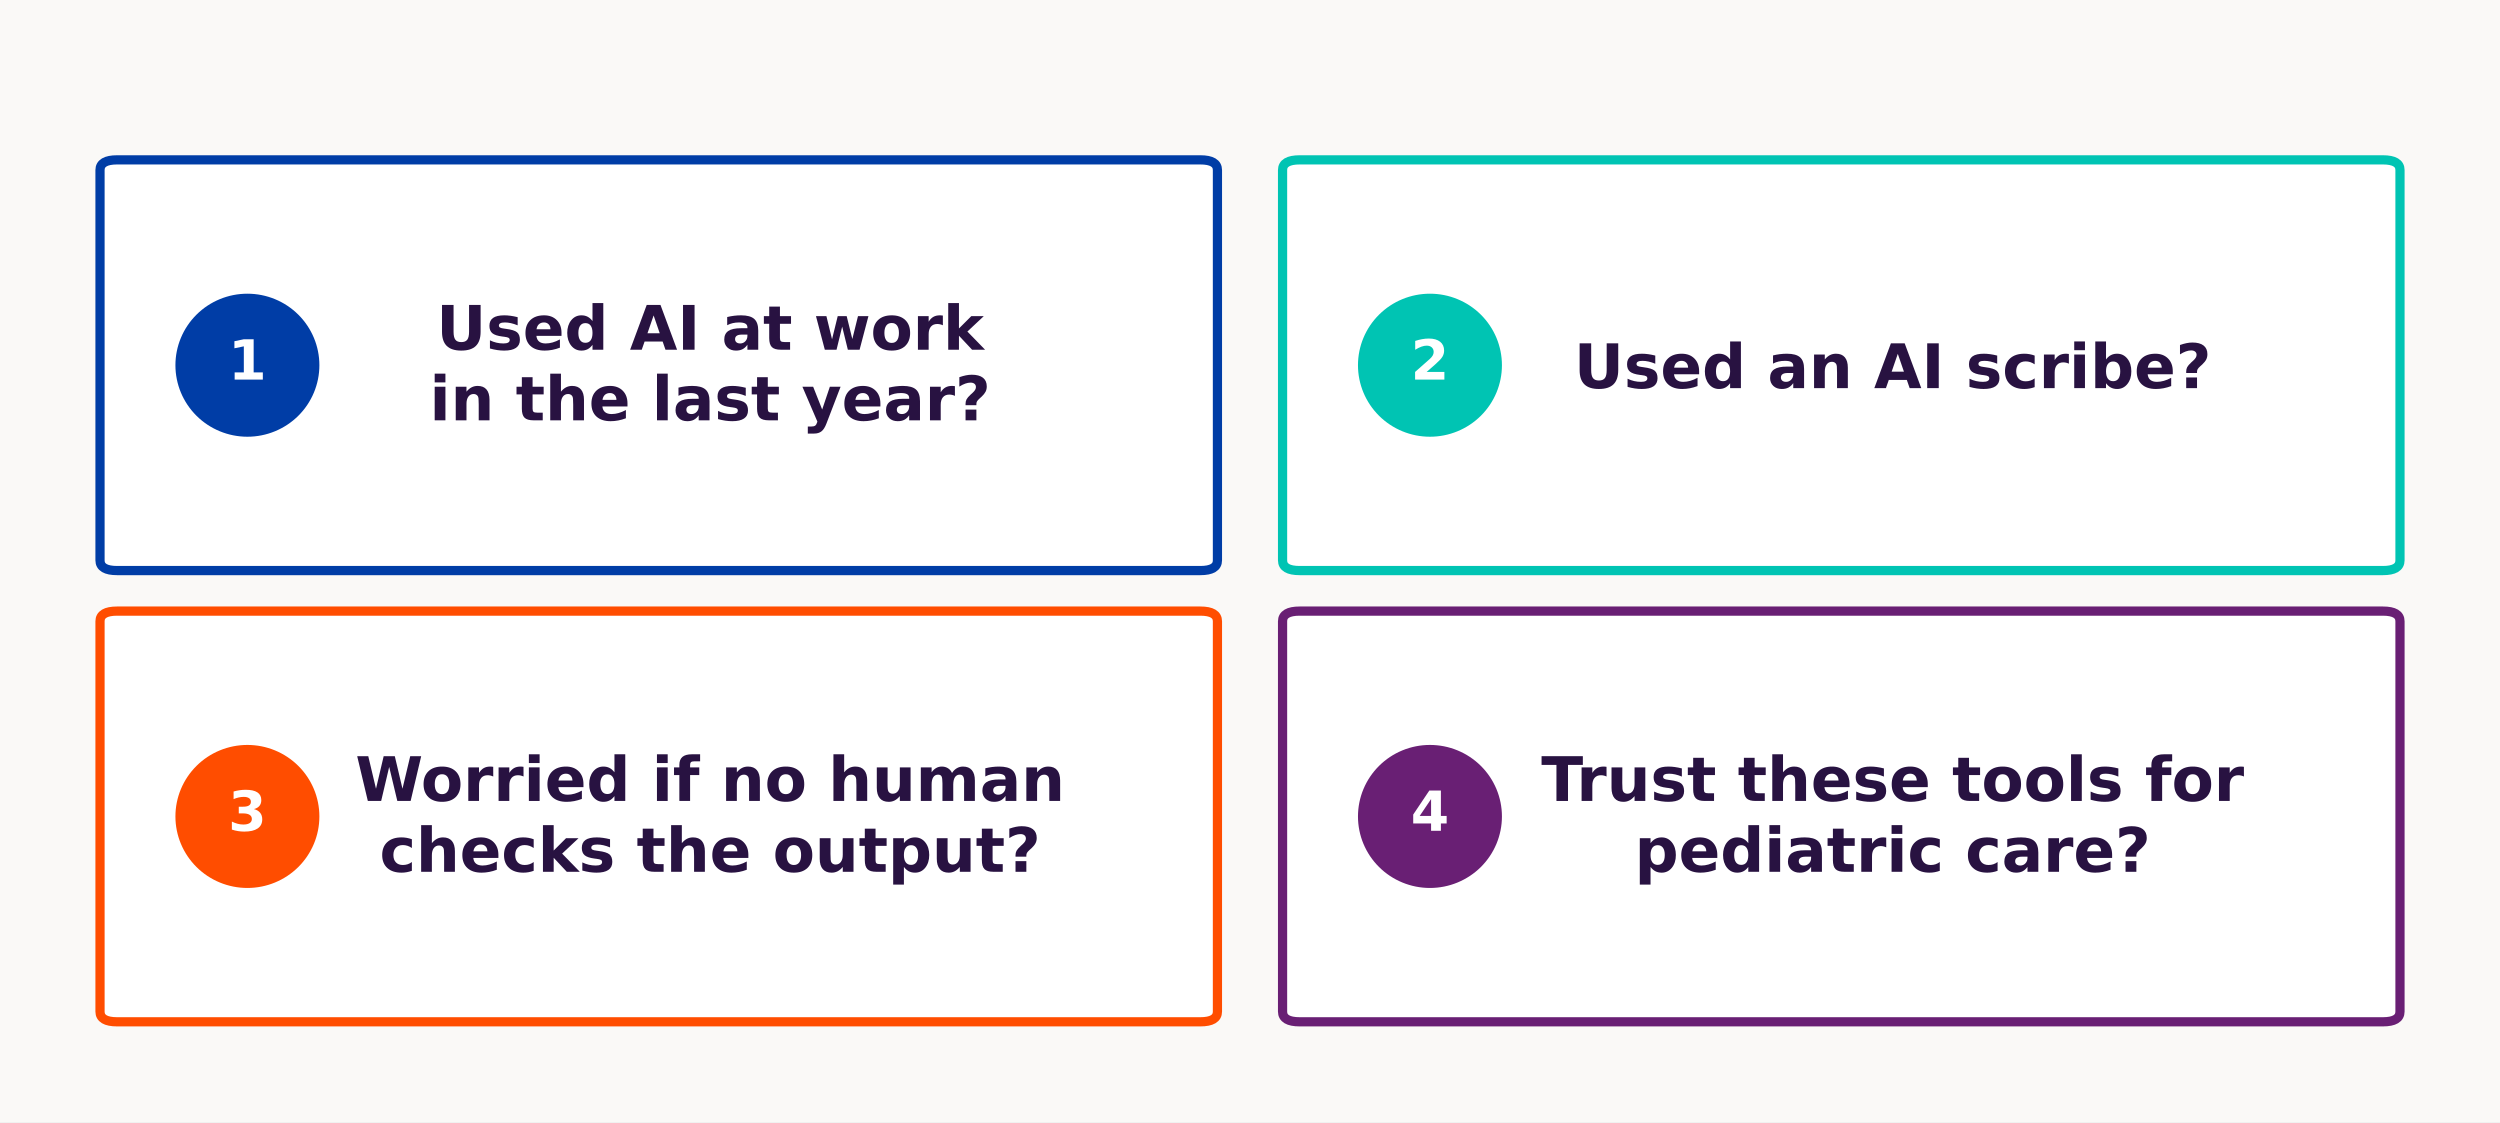
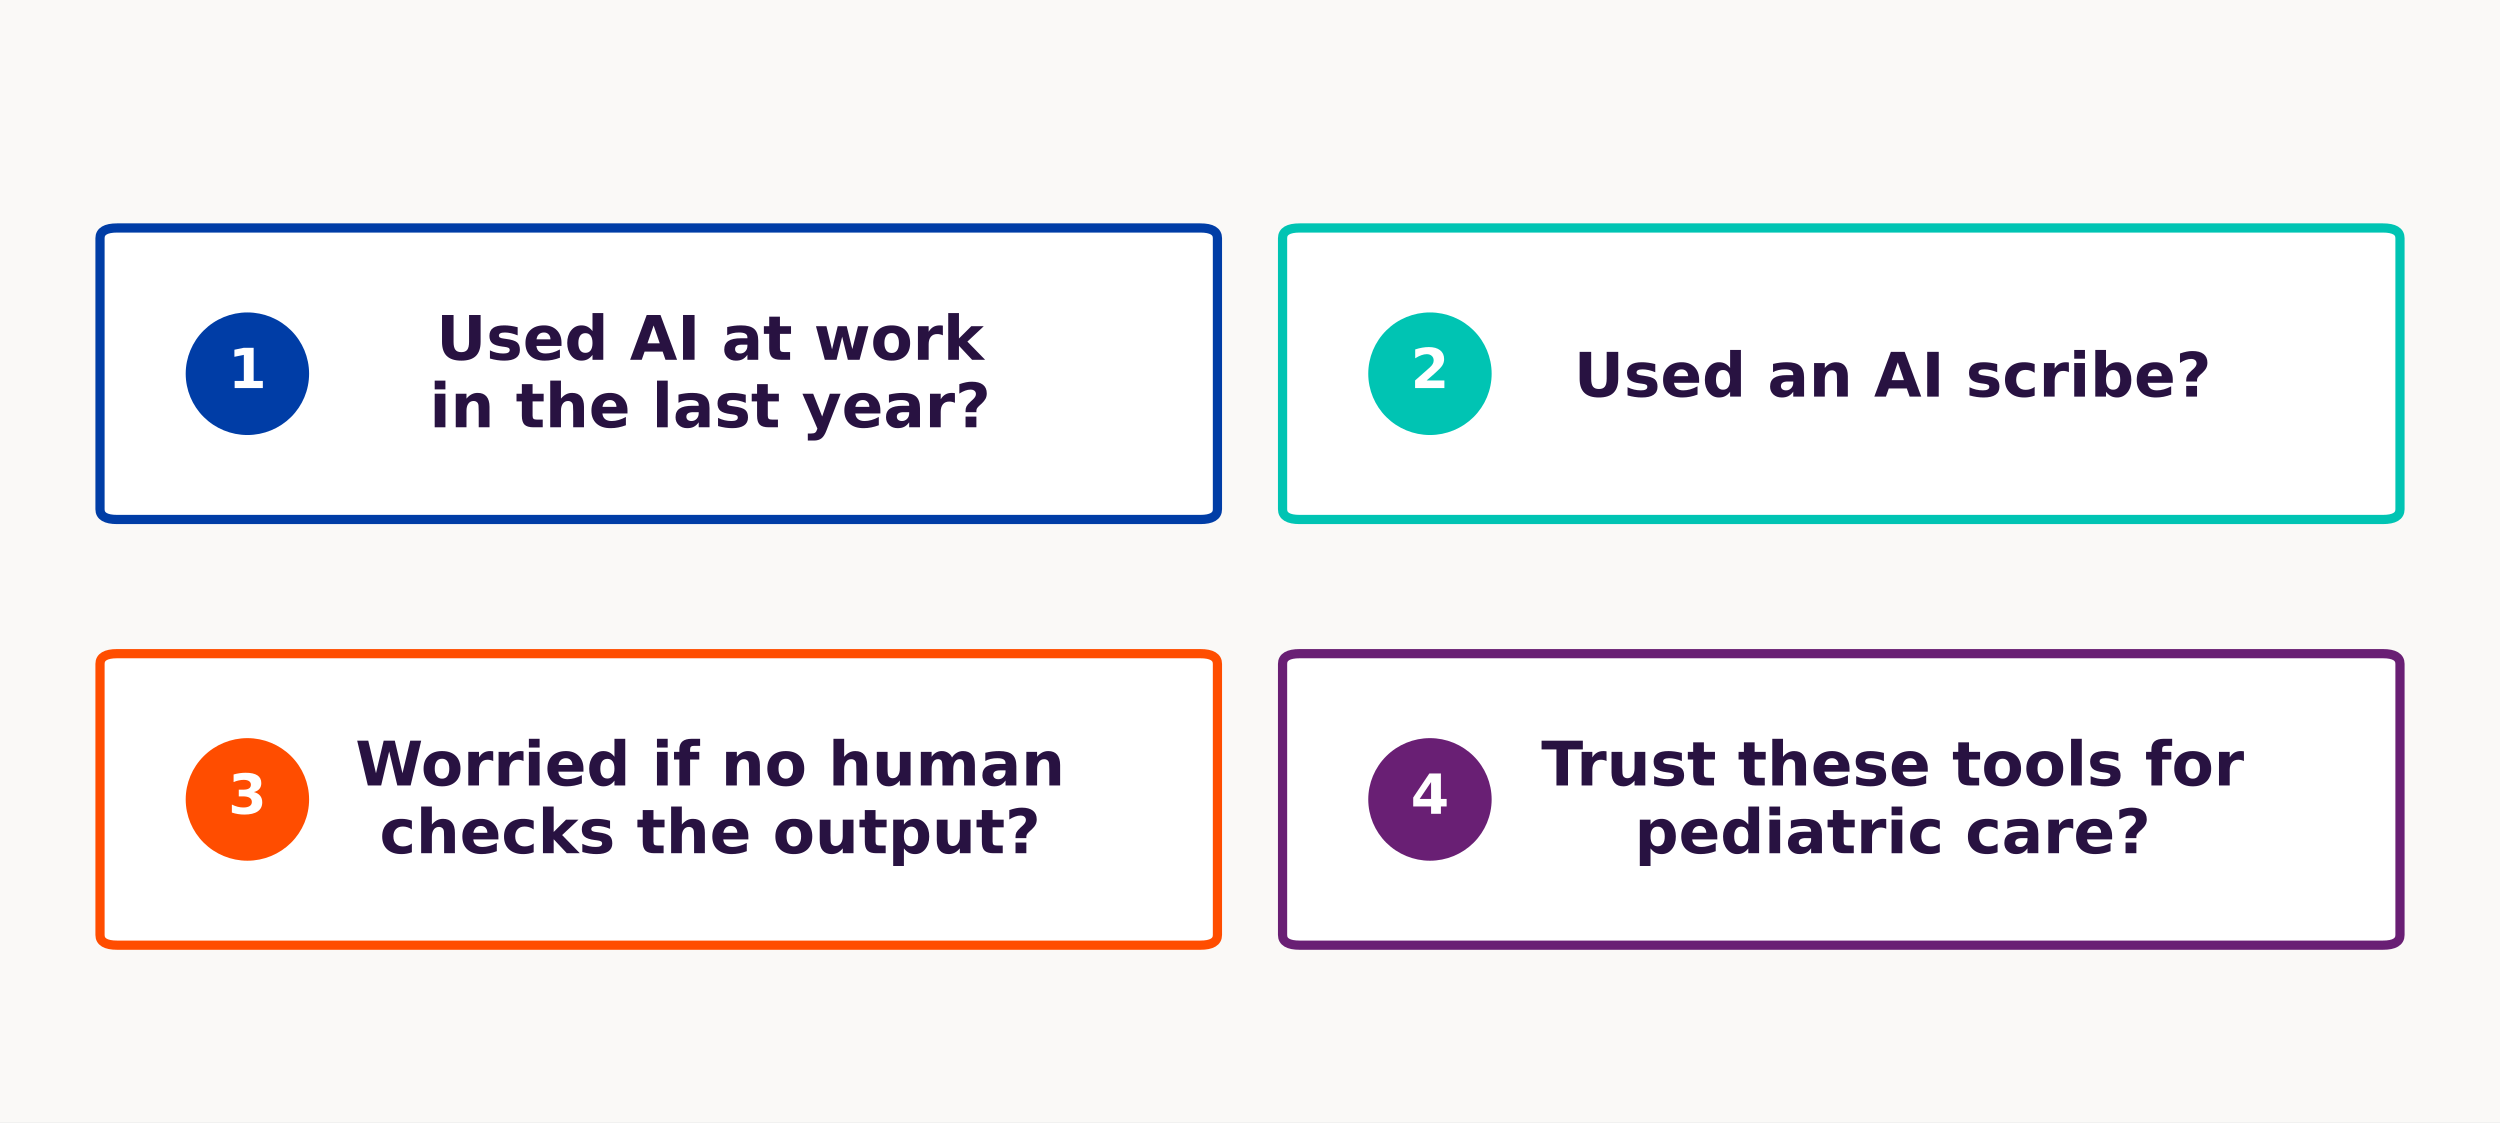
<svg xmlns="http://www.w3.org/2000/svg" xmlns:xlink="http://www.w3.org/1999/xlink" width="813.96pt" height="365.328pt" viewBox="0 0 813.96 365.328" version="1.1">
  <defs>
    <style type="text/css">*{stroke-linejoin: round; stroke-linecap: butt}</style>
  </defs>
  <g id="figure_1">
    <g id="patch_1">
      <path d="M 0 365.328  L 813.96 365.328  L 813.96 0  L 0 0  z " style="fill: #faf9f7" />
    </g>
    <g id="axes_1">
      <g id="patch_2">
-         <path d="M 38.142 185.769  L 390.798 185.769  Q 396.378 185.769 396.378 182.442  L 396.378 55.374  Q 396.378 52.047 390.798 52.047  L 38.142 52.047  Q 32.562 52.047 32.562 55.374  L 32.562 182.442  Q 32.562 185.769 38.142 185.769  z " clip-path="url(#pae57d17e32)" style="fill: #ffffff; stroke: #003da6; stroke-width: 3; stroke-linejoin: miter" />
+         <path d="M 38.142 169.137  L 390.798 169.137  Q 396.378 169.137 396.378 165.81  L 396.378 77.55  Q 396.378 74.223 390.798 74.223  L 38.142 74.223  Q 32.562 74.223 32.562 77.55  L 32.562 165.81  Q 32.562 169.137 38.142 169.137  z " clip-path="url(#p24583eec72)" style="fill: #ffffff; stroke: #003da6; stroke-width: 3; stroke-linejoin: miter" />
      </g>
      <g id="patch_3">
-         <path d="M 423.162 185.769  L 775.818 185.769  Q 781.398 185.769 781.398 182.442  L 781.398 55.374  Q 781.398 52.047 775.818 52.047  L 423.162 52.047  Q 417.582 52.047 417.582 55.374  L 417.582 182.442  Q 417.582 185.769 423.162 185.769  z " clip-path="url(#pae57d17e32)" style="fill: #ffffff; stroke: #00c4b3; stroke-width: 3; stroke-linejoin: miter" />
+         <path d="M 423.162 169.137  L 775.818 169.137  Q 781.398 169.137 781.398 165.81  L 781.398 77.55  Q 781.398 74.223 775.818 74.223  L 423.162 74.223  Q 417.582 74.223 417.582 77.55  L 417.582 165.81  Q 417.582 169.137 423.162 169.137  z " clip-path="url(#p24583eec72)" style="fill: #ffffff; stroke: #00c4b3; stroke-width: 3; stroke-linejoin: miter" />
      </g>
      <g id="patch_4">
-         <path d="M 38.142 332.685  L 390.798 332.685  Q 396.378 332.685 396.378 329.358  L 396.378 202.29  Q 396.378 198.963 390.798 198.963  L 38.142 198.963  Q 32.562 198.963 32.562 202.29  L 32.562 329.358  Q 32.562 332.685 38.142 332.685  z " clip-path="url(#pae57d17e32)" style="fill: #ffffff; stroke: #ff4d00; stroke-width: 3; stroke-linejoin: miter" />
+         <path d="M 38.142 307.737  L 390.798 307.737  Q 396.378 307.737 396.378 304.41  L 396.378 216.15  Q 396.378 212.823 390.798 212.823  L 38.142 212.823  Q 32.562 212.823 32.562 216.15  L 32.562 304.41  Q 32.562 307.737 38.142 307.737  z " clip-path="url(#p24583eec72)" style="fill: #ffffff; stroke: #ff4d00; stroke-width: 3; stroke-linejoin: miter" />
      </g>
      <g id="patch_5">
-         <path d="M 423.162 332.685  L 775.818 332.685  Q 781.398 332.685 781.398 329.358  L 781.398 202.29  Q 781.398 198.963 775.818 198.963  L 423.162 198.963  Q 417.582 198.963 417.582 202.29  L 417.582 329.358  Q 417.582 332.685 423.162 332.685  z " clip-path="url(#pae57d17e32)" style="fill: #ffffff; stroke: #691f74; stroke-width: 3; stroke-linejoin: miter" />
+         <path d="M 423.162 307.737  L 775.818 307.737  Q 781.398 307.737 781.398 304.41  L 781.398 216.15  Q 781.398 212.823 775.818 212.823  L 423.162 212.823  Q 417.582 212.823 417.582 216.15  L 417.582 304.41  Q 417.582 307.737 423.162 307.737  z " clip-path="url(#p24583eec72)" style="fill: #ffffff; stroke: #691f74; stroke-width: 3; stroke-linejoin: miter" />
      </g>
      <g id="patch_6">
-         <path d="M 80.55 142.193  C 86.765 142.193 92.727 139.739 97.122 135.373  C 101.517 131.006 103.986 125.083 103.986 118.908  C 103.986 112.733 101.517 106.81 97.122 102.443  C 92.727 98.077 86.765 95.623 80.55 95.623  C 74.335 95.623 68.373 98.077 63.978 102.443  C 59.583 106.81 57.114 112.733 57.114 118.908  C 57.114 125.083 59.583 131.006 63.978 135.373  C 68.373 139.739 74.335 142.193 80.55 142.193  z " clip-path="url(#pae57d17e32)" style="fill: #003da6" />
+         <path d="M 80.55 141.638  C 85.877 141.638 90.987 139.535 94.754 135.793  C 98.521 132.05 100.638 126.973 100.638 121.68  C 100.638 116.387 98.521 111.31 94.754 107.567  C 90.987 103.825 85.877 101.722 80.55 101.722  C 75.223 101.722 70.113 103.825 66.346 107.567  C 62.579 111.31 60.462 116.387 60.462 121.68  C 60.462 126.973 62.579 132.05 66.346 135.793  C 70.113 139.535 75.223 141.638 80.55 141.638  z " clip-path="url(#p24583eec72)" style="fill: #003da6" />
      </g>
      <g id="text_1">
-         <g style="fill: #281241" transform="translate(142.0756 113.8642) scale(0.2 -0.2)">
+         <g style="fill: #281241" transform="translate(142.0756 117.1363) scale(0.2 -0.2)">
          <defs>
            <path id="DejaVuSans-Bold-38" d="M 588 4666  L 1791 4666  L 1791 1869  Q 1791 1291 1980 1042  Q 2169 794 2597 794  Q 3028 794 3217 1042  Q 3406 1291 3406 1869  L 3406 4666  L 4609 4666  L 4609 1869  Q 4609 878 4112 393  Q 3616 -91 2597 -91  Q 1581 -91 1084 393  Q 588 878 588 1869  L 588 4666  z " transform="scale(0.015625)" />
            <path id="DejaVuSans-Bold-56" d="M 3272 3391  L 3272 2541  Q 2913 2691 2578 2766  Q 2244 2841 1947 2841  Q 1628 2841 1473 2761  Q 1319 2681 1319 2516  Q 1319 2381 1436 2309  Q 1553 2238 1856 2203  L 2053 2175  Q 2913 2066 3209 1816  Q 3506 1566 3506 1031  Q 3506 472 3093 190  Q 2681 -91 1863 -91  Q 1516 -91 1145 -36  Q 775 19 384 128  L 384 978  Q 719 816 1070 734  Q 1422 653 1784 653  Q 2113 653 2278 743  Q 2444 834 2444 1013  Q 2444 1163 2330 1236  Q 2216 1309 1875 1350  L 1678 1375  Q 931 1469 631 1722  Q 331 1975 331 2491  Q 331 3047 712 3315  Q 1094 3584 1881 3584  Q 2191 3584 2531 3537  Q 2872 3491 3272 3391  z " transform="scale(0.015625)" />
            <path id="DejaVuSans-Bold-48" d="M 4031 1759  L 4031 1441  L 1416 1441  Q 1456 1047 1700 850  Q 1944 653 2381 653  Q 2734 653 3104 758  Q 3475 863 3866 1075  L 3866 213  Q 3469 63 3072 -14  Q 2675 -91 2278 -91  Q 1328 -91 801 392  Q 275 875 275 1747  Q 275 2603 792 3093  Q 1309 3584 2216 3584  Q 3041 3584 3536 3087  Q 4031 2591 4031 1759  z M 2881 2131  Q 2881 2450 2695 2645  Q 2509 2841 2209 2841  Q 1884 2841 1681 2658  Q 1478 2475 1428 2131  L 2881 2131  z " transform="scale(0.015625)" />
            <path id="DejaVuSans-Bold-47" d="M 2919 2988  L 2919 4863  L 4044 4863  L 4044 0  L 2919 0  L 2919 506  Q 2688 197 2409 53  Q 2131 -91 1766 -91  Q 1119 -91 703 423  Q 288 938 288 1747  Q 288 2556 703 3070  Q 1119 3584 1766 3584  Q 2128 3584 2408 3439  Q 2688 3294 2919 2988  z M 2181 722  Q 2541 722 2730 984  Q 2919 1247 2919 1747  Q 2919 2247 2730 2509  Q 2541 2772 2181 2772  Q 1825 2772 1636 2509  Q 1447 2247 1447 1747  Q 1447 1247 1636 984  Q 1825 722 2181 722  z " transform="scale(0.015625)" />
            <path id="DejaVuSans-Bold-3" transform="scale(0.015625)" />
            <path id="DejaVuSans-Bold-24" d="M 3419 850  L 1538 850  L 1241 0  L 31 0  L 1759 4666  L 3194 4666  L 4922 0  L 3713 0  L 3419 850  z M 1838 1716  L 3116 1716  L 2478 3572  L 1838 1716  z " transform="scale(0.015625)" />
            <path id="DejaVuSans-Bold-2c" d="M 588 4666  L 1791 4666  L 1791 0  L 588 0  L 588 4666  z " transform="scale(0.015625)" />
            <path id="DejaVuSans-Bold-44" d="M 2106 1575  Q 1756 1575 1579 1456  Q 1403 1338 1403 1106  Q 1403 894 1545 773  Q 1688 653 1941 653  Q 2256 653 2472 879  Q 2688 1106 2688 1447  L 2688 1575  L 2106 1575  z M 3816 1997  L 3816 0  L 2688 0  L 2688 519  Q 2463 200 2181 54  Q 1900 -91 1497 -91  Q 953 -91 614 226  Q 275 544 275 1050  Q 275 1666 698 1953  Q 1122 2241 2028 2241  L 2688 2241  L 2688 2328  Q 2688 2594 2478 2717  Q 2269 2841 1825 2841  Q 1466 2841 1156 2769  Q 847 2697 581 2553  L 581 3406  Q 941 3494 1303 3539  Q 1666 3584 2028 3584  Q 2975 3584 3395 3211  Q 3816 2838 3816 1997  z " transform="scale(0.015625)" />
            <path id="DejaVuSans-Bold-57" d="M 1759 4494  L 1759 3500  L 2913 3500  L 2913 2700  L 1759 2700  L 1759 1216  Q 1759 972 1856 886  Q 1953 800 2241 800  L 2816 800  L 2816 0  L 1856 0  Q 1194 0 917 276  Q 641 553 641 1216  L 641 2700  L 84 2700  L 84 3500  L 641 3500  L 641 4494  L 1759 4494  z " transform="scale(0.015625)" />
            <path id="DejaVuSans-Bold-5a" d="M 225 3500  L 1313 3500  L 1900 1088  L 2491 3500  L 3425 3500  L 4013 1113  L 4603 3500  L 5691 3500  L 4769 0  L 3547 0  L 2956 2406  L 2369 0  L 1147 0  L 225 3500  z " transform="scale(0.015625)" />
            <path id="DejaVuSans-Bold-52" d="M 2203 2784  Q 1831 2784 1636 2517  Q 1441 2250 1441 1747  Q 1441 1244 1636 976  Q 1831 709 2203 709  Q 2569 709 2762 976  Q 2956 1244 2956 1747  Q 2956 2250 2762 2517  Q 2569 2784 2203 2784  z M 2203 3584  Q 3106 3584 3614 3096  Q 4122 2609 4122 1747  Q 4122 884 3614 396  Q 3106 -91 2203 -91  Q 1297 -91 786 396  Q 275 884 275 1747  Q 275 2609 786 3096  Q 1297 3584 2203 3584  z " transform="scale(0.015625)" />
            <path id="DejaVuSans-Bold-55" d="M 3138 2547  Q 2991 2616 2845 2648  Q 2700 2681 2553 2681  Q 2122 2681 1889 2404  Q 1656 2128 1656 1613  L 1656 0  L 538 0  L 538 3500  L 1656 3500  L 1656 2925  Q 1872 3269 2151 3426  Q 2431 3584 2822 3584  Q 2878 3584 2943 3579  Q 3009 3575 3134 3559  L 3138 2547  z " transform="scale(0.015625)" />
            <path id="DejaVuSans-Bold-4e" d="M 538 4863  L 1656 4863  L 1656 2216  L 2944 3500  L 4244 3500  L 2534 1894  L 4378 0  L 3022 0  L 1656 1459  L 1656 0  L 538 0  L 538 4863  z " transform="scale(0.015625)" />
          </defs>
          <use xlink:href="#DejaVuSans-Bold-38" />
          <use xlink:href="#DejaVuSans-Bold-56" transform="translate(81.20312 0)" />
          <use xlink:href="#DejaVuSans-Bold-48" transform="translate(140.7188 0)" />
          <use xlink:href="#DejaVuSans-Bold-47" transform="translate(208.5469 0)" />
          <use xlink:href="#DejaVuSans-Bold-3" transform="translate(280.125 0)" />
          <use xlink:href="#DejaVuSans-Bold-24" transform="translate(314.9375 0)" />
          <use xlink:href="#DejaVuSans-Bold-2c" transform="translate(392.3281 0)" />
          <use xlink:href="#DejaVuSans-Bold-3" transform="translate(429.5312 0)" />
          <use xlink:href="#DejaVuSans-Bold-44" transform="translate(464.3438 0)" />
          <use xlink:href="#DejaVuSans-Bold-57" transform="translate(531.8281 0)" />
          <use xlink:href="#DejaVuSans-Bold-3" transform="translate(579.625 0)" />
          <use xlink:href="#DejaVuSans-Bold-5a" transform="translate(614.4375 0)" />
          <use xlink:href="#DejaVuSans-Bold-52" transform="translate(706.8281 0)" />
          <use xlink:href="#DejaVuSans-Bold-55" transform="translate(775.5312 0)" />
          <use xlink:href="#DejaVuSans-Bold-4e" transform="translate(824.8438 0)" />
        </g>
-         <g style="fill: #281241" transform="translate(139.8475 136.8486) scale(0.2 -0.2)">
+         <g style="fill: #281241" transform="translate(139.8475 139.1206) scale(0.2 -0.2)">
          <defs>
            <path id="DejaVuSans-Bold-4c" d="M 538 3500  L 1656 3500  L 1656 0  L 538 0  L 538 3500  z M 538 4863  L 1656 4863  L 1656 3950  L 538 3950  L 538 4863  z " transform="scale(0.015625)" />
            <path id="DejaVuSans-Bold-51" d="M 4056 2131  L 4056 0  L 2931 0  L 2931 347  L 2931 1631  Q 2931 2084 2911 2256  Q 2891 2428 2841 2509  Q 2775 2619 2662 2680  Q 2550 2741 2406 2741  Q 2056 2741 1856 2470  Q 1656 2200 1656 1722  L 1656 0  L 538 0  L 538 3500  L 1656 3500  L 1656 2988  Q 1909 3294 2193 3439  Q 2478 3584 2822 3584  Q 3428 3584 3742 3212  Q 4056 2841 4056 2131  z " transform="scale(0.015625)" />
            <path id="DejaVuSans-Bold-4b" d="M 4056 2131  L 4056 0  L 2931 0  L 2931 347  L 2931 1625  Q 2931 2084 2911 2256  Q 2891 2428 2841 2509  Q 2775 2619 2662 2680  Q 2550 2741 2406 2741  Q 2056 2741 1856 2470  Q 1656 2200 1656 1722  L 1656 0  L 538 0  L 538 4863  L 1656 4863  L 1656 2988  Q 1909 3294 2193 3439  Q 2478 3584 2822 3584  Q 3428 3584 3742 3212  Q 4056 2841 4056 2131  z " transform="scale(0.015625)" />
            <path id="DejaVuSans-Bold-4f" d="M 538 4863  L 1656 4863  L 1656 0  L 538 0  L 538 4863  z " transform="scale(0.015625)" />
            <path id="DejaVuSans-Bold-5c" d="M 78 3500  L 1197 3500  L 2138 1125  L 2938 3500  L 4056 3500  L 2584 -331  Q 2363 -916 2067 -1148  Q 1772 -1381 1288 -1381  L 641 -1381  L 641 -647  L 991 -647  Q 1275 -647 1404 -556  Q 1534 -466 1606 -231  L 1638 -134  L 78 3500  z " transform="scale(0.015625)" />
            <path id="DejaVuSans-Bold-22" d="M 2216 1575  L 1088 1575  L 1088 1728  Q 1088 1984 1191 2182  Q 1294 2381 1625 2688  L 1825 2869  Q 2003 3031 2086 3175  Q 2169 3319 2169 3463  Q 2169 3681 2019 3804  Q 1869 3928 1600 3928  Q 1347 3928 1053 3823  Q 759 3719 441 3513  L 441 4494  Q 819 4625 1131 4687  Q 1444 4750 1734 4750  Q 2497 4750 2897 4439  Q 3297 4128 3297 3531  Q 3297 3225 3175 2983  Q 3053 2741 2759 2463  L 2559 2284  Q 2347 2091 2281 1973  Q 2216 1856 2216 1716  L 2216 1575  z M 1088 1113  L 2216 1113  L 2216 0  L 1088 0  L 1088 1113  z " transform="scale(0.015625)" />
          </defs>
          <use xlink:href="#DejaVuSans-Bold-4c" />
          <use xlink:href="#DejaVuSans-Bold-51" transform="translate(34.28125 0)" />
          <use xlink:href="#DejaVuSans-Bold-3" transform="translate(105.4688 0)" />
          <use xlink:href="#DejaVuSans-Bold-57" transform="translate(140.2812 0)" />
          <use xlink:href="#DejaVuSans-Bold-4b" transform="translate(188.0781 0)" />
          <use xlink:href="#DejaVuSans-Bold-48" transform="translate(259.2656 0)" />
          <use xlink:href="#DejaVuSans-Bold-3" transform="translate(327.0938 0)" />
          <use xlink:href="#DejaVuSans-Bold-4f" transform="translate(361.9062 0)" />
          <use xlink:href="#DejaVuSans-Bold-44" transform="translate(396.1875 0)" />
          <use xlink:href="#DejaVuSans-Bold-56" transform="translate(463.6719 0)" />
          <use xlink:href="#DejaVuSans-Bold-57" transform="translate(523.1875 0)" />
          <use xlink:href="#DejaVuSans-Bold-3" transform="translate(570.9844 0)" />
          <use xlink:href="#DejaVuSans-Bold-5c" transform="translate(605.7969 0)" />
          <use xlink:href="#DejaVuSans-Bold-48" transform="translate(670.9844 0)" />
          <use xlink:href="#DejaVuSans-Bold-44" transform="translate(738.8125 0)" />
          <use xlink:href="#DejaVuSans-Bold-55" transform="translate(806.2969 0)" />
          <use xlink:href="#DejaVuSans-Bold-22" transform="translate(855.6094 0)" />
        </g>
      </g>
      <g id="patch_7">
-         <path d="M 465.57 142.193  C 471.785 142.193 477.747 139.739 482.142 135.373  C 486.537 131.006 489.006 125.083 489.006 118.908  C 489.006 112.733 486.537 106.81 482.142 102.443  C 477.747 98.077 471.785 95.623 465.57 95.623  C 459.355 95.623 453.393 98.077 448.998 102.443  C 444.603 106.81 442.134 112.733 442.134 118.908  C 442.134 125.083 444.603 131.006 448.998 135.373  C 453.393 139.739 459.355 142.193 465.57 142.193  z " clip-path="url(#pae57d17e32)" style="fill: #00c4b3" />
+         <path d="M 465.57 141.638  C 470.897 141.638 476.007 139.535 479.774 135.793  C 483.541 132.05 485.658 126.973 485.658 121.68  C 485.658 116.387 483.541 111.31 479.774 107.567  C 476.007 103.825 470.897 101.722 465.57 101.722  C 460.243 101.722 455.133 103.825 451.366 107.567  C 447.599 111.31 445.482 116.387 445.482 121.68  C 445.482 126.973 447.599 132.05 451.366 135.793  C 455.133 139.535 460.243 141.638 465.57 141.638  z " clip-path="url(#p24583eec72)" style="fill: #00c4b3" />
      </g>
      <g id="text_2">
-         <g style="fill: #281241" transform="translate(512.4659 126.3642) scale(0.2 -0.2)">
+         <g style="fill: #281241" transform="translate(512.4659 129.1362) scale(0.2 -0.2)">
          <defs>
            <path id="DejaVuSans-Bold-46" d="M 3366 3391  L 3366 2478  Q 3138 2634 2908 2709  Q 2678 2784 2431 2784  Q 1963 2784 1702 2511  Q 1441 2238 1441 1747  Q 1441 1256 1702 982  Q 1963 709 2431 709  Q 2694 709 2930 787  Q 3166 866 3366 1019  L 3366 103  Q 3103 6 2833 -42  Q 2563 -91 2291 -91  Q 1344 -91 809 395  Q 275 881 275 1747  Q 275 2613 809 3098  Q 1344 3584 2291 3584  Q 2566 3584 2833 3536  Q 3100 3488 3366 3391  z " transform="scale(0.015625)" />
            <path id="DejaVuSans-Bold-45" d="M 2400 722  Q 2759 722 2948 984  Q 3138 1247 3138 1747  Q 3138 2247 2948 2509  Q 2759 2772 2400 2772  Q 2041 2772 1848 2508  Q 1656 2244 1656 1747  Q 1656 1250 1848 986  Q 2041 722 2400 722  z M 1656 2988  Q 1888 3294 2169 3439  Q 2450 3584 2816 3584  Q 3463 3584 3878 3070  Q 4294 2556 4294 1747  Q 4294 938 3878 423  Q 3463 -91 2816 -91  Q 2450 -91 2169 54  Q 1888 200 1656 506  L 1656 0  L 538 0  L 538 4863  L 1656 4863  L 1656 2988  z " transform="scale(0.015625)" />
          </defs>
          <use xlink:href="#DejaVuSans-Bold-38" />
          <use xlink:href="#DejaVuSans-Bold-56" transform="translate(81.20312 0)" />
          <use xlink:href="#DejaVuSans-Bold-48" transform="translate(140.7188 0)" />
          <use xlink:href="#DejaVuSans-Bold-47" transform="translate(208.5469 0)" />
          <use xlink:href="#DejaVuSans-Bold-3" transform="translate(280.125 0)" />
          <use xlink:href="#DejaVuSans-Bold-44" transform="translate(314.9375 0)" />
          <use xlink:href="#DejaVuSans-Bold-51" transform="translate(382.4219 0)" />
          <use xlink:href="#DejaVuSans-Bold-3" transform="translate(453.6094 0)" />
          <use xlink:href="#DejaVuSans-Bold-24" transform="translate(488.4219 0)" />
          <use xlink:href="#DejaVuSans-Bold-2c" transform="translate(565.8125 0)" />
          <use xlink:href="#DejaVuSans-Bold-3" transform="translate(603.0156 0)" />
          <use xlink:href="#DejaVuSans-Bold-56" transform="translate(637.8281 0)" />
          <use xlink:href="#DejaVuSans-Bold-46" transform="translate(697.3438 0)" />
          <use xlink:href="#DejaVuSans-Bold-55" transform="translate(756.625 0)" />
          <use xlink:href="#DejaVuSans-Bold-4c" transform="translate(805.9375 0)" />
          <use xlink:href="#DejaVuSans-Bold-45" transform="translate(840.2188 0)" />
          <use xlink:href="#DejaVuSans-Bold-48" transform="translate(911.7969 0)" />
          <use xlink:href="#DejaVuSans-Bold-22" transform="translate(979.625 0)" />
        </g>
      </g>
      <g id="patch_8">
-         <path d="M 80.55 289.109  C 86.765 289.109 92.727 286.655 97.122 282.289  C 101.517 277.922 103.986 271.999 103.986 265.824  C 103.986 259.649 101.517 253.726 97.122 249.359  C 92.727 244.993 86.765 242.539 80.55 242.539  C 74.335 242.539 68.373 244.993 63.978 249.359  C 59.583 253.726 57.114 259.649 57.114 265.824  C 57.114 271.999 59.583 277.922 63.978 282.289  C 68.373 286.655 74.335 289.109 80.55 289.109  z " clip-path="url(#pae57d17e32)" style="fill: #ff4d00" />
+         <path d="M 80.55 280.238  C 85.877 280.238 90.987 278.135 94.754 274.393  C 98.521 270.65 100.638 265.573 100.638 260.28  C 100.638 254.987 98.521 249.91 94.754 246.167  C 90.987 242.425 85.877 240.322 80.55 240.322  C 75.223 240.322 70.113 242.425 66.346 246.167  C 62.579 249.91 60.462 254.987 60.462 260.28  C 60.462 265.573 62.579 270.65 66.346 274.393  C 70.113 278.135 75.223 280.238 80.55 280.238  z " clip-path="url(#p24583eec72)" style="fill: #ff4d00" />
      </g>
      <g id="text_3">
-         <g style="fill: #281241" transform="translate(115.6991 260.7803) scale(0.2 -0.2)">
+         <g style="fill: #281241" transform="translate(115.6991 255.7363) scale(0.2 -0.2)">
          <defs>
            <path id="DejaVuSans-Bold-3a" d="M 191 4666  L 1344 4666  L 2150 1275  L 2950 4666  L 4109 4666  L 4909 1275  L 5716 4666  L 6859 4666  L 5759 0  L 4372 0  L 3525 3547  L 2688 0  L 1300 0  L 191 4666  z " transform="scale(0.015625)" />
            <path id="DejaVuSans-Bold-49" d="M 2841 4863  L 2841 4128  L 2222 4128  Q 1984 4128 1890 4042  Q 1797 3956 1797 3744  L 1797 3500  L 2753 3500  L 2753 2700  L 1797 2700  L 1797 0  L 678 0  L 678 2700  L 122 2700  L 122 3500  L 678 3500  L 678 3744  Q 678 4316 997 4589  Q 1316 4863 1984 4863  L 2841 4863  z " transform="scale(0.015625)" />
            <path id="DejaVuSans-Bold-58" d="M 500 1363  L 500 3500  L 1625 3500  L 1625 3150  Q 1625 2866 1622 2436  Q 1619 2006 1619 1863  Q 1619 1441 1641 1255  Q 1663 1069 1716 984  Q 1784 875 1895 815  Q 2006 756 2150 756  Q 2500 756 2700 1025  Q 2900 1294 2900 1772  L 2900 3500  L 4019 3500  L 4019 0  L 2900 0  L 2900 506  Q 2647 200 2364 54  Q 2081 -91 1741 -91  Q 1134 -91 817 281  Q 500 653 500 1363  z " transform="scale(0.015625)" />
            <path id="DejaVuSans-Bold-50" d="M 3781 2919  Q 3994 3244 4286 3414  Q 4578 3584 4928 3584  Q 5531 3584 5847 3212  Q 6163 2841 6163 2131  L 6163 0  L 5038 0  L 5038 1825  Q 5041 1866 5042 1909  Q 5044 1953 5044 2034  Q 5044 2406 4934 2573  Q 4825 2741 4581 2741  Q 4263 2741 4089 2478  Q 3916 2216 3909 1719  L 3909 0  L 2784 0  L 2784 1825  Q 2784 2406 2684 2573  Q 2584 2741 2328 2741  Q 2006 2741 1831 2477  Q 1656 2213 1656 1722  L 1656 0  L 531 0  L 531 3500  L 1656 3500  L 1656 2988  Q 1863 3284 2130 3434  Q 2397 3584 2719 3584  Q 3081 3584 3359 3409  Q 3638 3234 3781 2919  z " transform="scale(0.015625)" />
          </defs>
          <use xlink:href="#DejaVuSans-Bold-3a" />
          <use xlink:href="#DejaVuSans-Bold-52" transform="translate(106.7344 0)" />
          <use xlink:href="#DejaVuSans-Bold-55" transform="translate(175.4375 0)" />
          <use xlink:href="#DejaVuSans-Bold-55" transform="translate(224.75 0)" />
          <use xlink:href="#DejaVuSans-Bold-4c" transform="translate(274.0625 0)" />
          <use xlink:href="#DejaVuSans-Bold-48" transform="translate(308.3438 0)" />
          <use xlink:href="#DejaVuSans-Bold-47" transform="translate(376.1719 0)" />
          <use xlink:href="#DejaVuSans-Bold-3" transform="translate(447.75 0)" />
          <use xlink:href="#DejaVuSans-Bold-4c" transform="translate(482.5625 0)" />
          <use xlink:href="#DejaVuSans-Bold-49" transform="translate(516.8438 0)" />
          <use xlink:href="#DejaVuSans-Bold-3" transform="translate(560.3438 0)" />
          <use xlink:href="#DejaVuSans-Bold-51" transform="translate(595.1562 0)" />
          <use xlink:href="#DejaVuSans-Bold-52" transform="translate(666.3438 0)" />
          <use xlink:href="#DejaVuSans-Bold-3" transform="translate(735.0469 0)" />
          <use xlink:href="#DejaVuSans-Bold-4b" transform="translate(769.8594 0)" />
          <use xlink:href="#DejaVuSans-Bold-58" transform="translate(841.0469 0)" />
          <use xlink:href="#DejaVuSans-Bold-50" transform="translate(912.2344 0)" />
          <use xlink:href="#DejaVuSans-Bold-44" transform="translate(1016.438 0)" />
          <use xlink:href="#DejaVuSans-Bold-51" transform="translate(1083.922 0)" />
        </g>
-         <g style="fill: #281241" transform="translate(123.5803 283.8428) scale(0.2 -0.2)">
+         <g style="fill: #281241" transform="translate(123.5803 277.7987) scale(0.2 -0.2)">
          <defs>
            <path id="DejaVuSans-Bold-53" d="M 1656 506  L 1656 -1331  L 538 -1331  L 538 3500  L 1656 3500  L 1656 2988  Q 1888 3294 2169 3439  Q 2450 3584 2816 3584  Q 3463 3584 3878 3070  Q 4294 2556 4294 1747  Q 4294 938 3878 423  Q 3463 -91 2816 -91  Q 2450 -91 2169 54  Q 1888 200 1656 506  z M 2400 2772  Q 2041 2772 1848 2508  Q 1656 2244 1656 1747  Q 1656 1250 1848 986  Q 2041 722 2400 722  Q 2759 722 2948 984  Q 3138 1247 3138 1747  Q 3138 2247 2948 2509  Q 2759 2772 2400 2772  z " transform="scale(0.015625)" />
          </defs>
          <use xlink:href="#DejaVuSans-Bold-46" />
          <use xlink:href="#DejaVuSans-Bold-4b" transform="translate(59.28125 0)" />
          <use xlink:href="#DejaVuSans-Bold-48" transform="translate(130.4688 0)" />
          <use xlink:href="#DejaVuSans-Bold-46" transform="translate(198.2969 0)" />
          <use xlink:href="#DejaVuSans-Bold-4e" transform="translate(257.5781 0)" />
          <use xlink:href="#DejaVuSans-Bold-56" transform="translate(324.0781 0)" />
          <use xlink:href="#DejaVuSans-Bold-3" transform="translate(383.5938 0)" />
          <use xlink:href="#DejaVuSans-Bold-57" transform="translate(418.4062 0)" />
          <use xlink:href="#DejaVuSans-Bold-4b" transform="translate(466.2031 0)" />
          <use xlink:href="#DejaVuSans-Bold-48" transform="translate(537.3906 0)" />
          <use xlink:href="#DejaVuSans-Bold-3" transform="translate(605.2188 0)" />
          <use xlink:href="#DejaVuSans-Bold-52" transform="translate(640.0312 0)" />
          <use xlink:href="#DejaVuSans-Bold-58" transform="translate(708.7344 0)" />
          <use xlink:href="#DejaVuSans-Bold-57" transform="translate(779.9219 0)" />
          <use xlink:href="#DejaVuSans-Bold-53" transform="translate(827.7188 0)" />
          <use xlink:href="#DejaVuSans-Bold-58" transform="translate(899.2969 0)" />
          <use xlink:href="#DejaVuSans-Bold-57" transform="translate(970.4844 0)" />
          <use xlink:href="#DejaVuSans-Bold-22" transform="translate(1018.281 0)" />
        </g>
      </g>
      <g id="patch_9">
-         <path d="M 465.57 289.109  C 471.785 289.109 477.747 286.655 482.142 282.289  C 486.537 277.922 489.006 271.999 489.006 265.824  C 489.006 259.649 486.537 253.726 482.142 249.359  C 477.747 244.993 471.785 242.539 465.57 242.539  C 459.355 242.539 453.393 244.993 448.998 249.359  C 444.603 253.726 442.134 259.649 442.134 265.824  C 442.134 271.999 444.603 277.922 448.998 282.289  C 453.393 286.655 459.355 289.109 465.57 289.109  z " clip-path="url(#pae57d17e32)" style="fill: #691f74" />
+         <path d="M 465.57 280.238  C 470.897 280.238 476.007 278.135 479.774 274.393  C 483.541 270.65 485.658 265.573 485.658 260.28  C 485.658 254.987 483.541 249.91 479.774 246.167  C 476.007 242.425 470.897 240.322 465.57 240.322  C 460.243 240.322 455.133 242.425 451.366 246.167  C 447.599 249.91 445.482 254.987 445.482 260.28  C 445.482 265.573 447.599 270.65 451.366 274.393  C 455.133 278.135 460.243 280.238 465.57 280.238  z " clip-path="url(#p24583eec72)" style="fill: #691f74" />
      </g>
      <g id="text_4">
-         <g style="fill: #281241" transform="translate(501.8144 260.7803) scale(0.2 -0.2)">
+         <g style="fill: #281241" transform="translate(501.8144 255.7363) scale(0.2 -0.2)">
          <defs>
            <path id="DejaVuSans-Bold-37" d="M 31 4666  L 4331 4666  L 4331 3756  L 2784 3756  L 2784 0  L 1581 0  L 1581 3756  L 31 3756  L 31 4666  z " transform="scale(0.015625)" />
          </defs>
          <use xlink:href="#DejaVuSans-Bold-37" />
          <use xlink:href="#DejaVuSans-Bold-55" transform="translate(57.23438 0)" />
          <use xlink:href="#DejaVuSans-Bold-58" transform="translate(106.5469 0)" />
          <use xlink:href="#DejaVuSans-Bold-56" transform="translate(177.7344 0)" />
          <use xlink:href="#DejaVuSans-Bold-57" transform="translate(237.25 0)" />
          <use xlink:href="#DejaVuSans-Bold-3" transform="translate(285.0469 0)" />
          <use xlink:href="#DejaVuSans-Bold-57" transform="translate(319.8594 0)" />
          <use xlink:href="#DejaVuSans-Bold-4b" transform="translate(367.6562 0)" />
          <use xlink:href="#DejaVuSans-Bold-48" transform="translate(438.8438 0)" />
          <use xlink:href="#DejaVuSans-Bold-56" transform="translate(506.6719 0)" />
          <use xlink:href="#DejaVuSans-Bold-48" transform="translate(566.1875 0)" />
          <use xlink:href="#DejaVuSans-Bold-3" transform="translate(634.0156 0)" />
          <use xlink:href="#DejaVuSans-Bold-57" transform="translate(668.8281 0)" />
          <use xlink:href="#DejaVuSans-Bold-52" transform="translate(716.625 0)" />
          <use xlink:href="#DejaVuSans-Bold-52" transform="translate(785.3281 0)" />
          <use xlink:href="#DejaVuSans-Bold-4f" transform="translate(854.0312 0)" />
          <use xlink:href="#DejaVuSans-Bold-56" transform="translate(888.3125 0)" />
          <use xlink:href="#DejaVuSans-Bold-3" transform="translate(947.8281 0)" />
          <use xlink:href="#DejaVuSans-Bold-49" transform="translate(982.6406 0)" />
          <use xlink:href="#DejaVuSans-Bold-52" transform="translate(1026.141 0)" />
          <use xlink:href="#DejaVuSans-Bold-55" transform="translate(1094.844 0)" />
        </g>
-         <g style="fill: #281241" transform="translate(532.2144 283.8428) scale(0.2 -0.2)">
+         <g style="fill: #281241" transform="translate(532.2144 277.7987) scale(0.2 -0.2)">
          <use xlink:href="#DejaVuSans-Bold-53" />
          <use xlink:href="#DejaVuSans-Bold-48" transform="translate(71.57812 0)" />
          <use xlink:href="#DejaVuSans-Bold-47" transform="translate(139.4062 0)" />
          <use xlink:href="#DejaVuSans-Bold-4c" transform="translate(210.9844 0)" />
          <use xlink:href="#DejaVuSans-Bold-44" transform="translate(245.2656 0)" />
          <use xlink:href="#DejaVuSans-Bold-57" transform="translate(312.75 0)" />
          <use xlink:href="#DejaVuSans-Bold-55" transform="translate(360.5469 0)" />
          <use xlink:href="#DejaVuSans-Bold-4c" transform="translate(409.8594 0)" />
          <use xlink:href="#DejaVuSans-Bold-46" transform="translate(444.1406 0)" />
          <use xlink:href="#DejaVuSans-Bold-3" transform="translate(503.4219 0)" />
          <use xlink:href="#DejaVuSans-Bold-46" transform="translate(538.2344 0)" />
          <use xlink:href="#DejaVuSans-Bold-44" transform="translate(597.5156 0)" />
          <use xlink:href="#DejaVuSans-Bold-55" transform="translate(665 0)" />
          <use xlink:href="#DejaVuSans-Bold-48" transform="translate(714.3125 0)" />
          <use xlink:href="#DejaVuSans-Bold-22" transform="translate(782.1406 0)" />
        </g>
      </g>
      <g id="text_5">
-         <g style="fill: #ffffff" transform="translate(74.28797 123.5838) scale(0.18 -0.18)">
+         <g style="fill: #ffffff" transform="translate(74.28797 126.3558) scale(0.18 -0.18)">
          <defs>
            <path id="DejaVuSans-Bold-14" d="M 750 831  L 1813 831  L 1813 3847  L 722 3622  L 722 4441  L 1806 4666  L 2950 4666  L 2950 831  L 4013 831  L 4013 0  L 750 0  L 750 831  z " transform="scale(0.015625)" />
          </defs>
          <use xlink:href="#DejaVuSans-Bold-14" />
        </g>
      </g>
      <g id="text_6">
-         <g style="fill: #ffffff" transform="translate(459.308 123.5838) scale(0.18 -0.18)">
+         <g style="fill: #ffffff" transform="translate(459.308 126.3558) scale(0.18 -0.18)">
          <defs>
            <path id="DejaVuSans-Bold-15" d="M 1844 884  L 3897 884  L 3897 0  L 506 0  L 506 884  L 2209 2388  Q 2438 2594 2547 2791  Q 2656 2988 2656 3200  Q 2656 3528 2436 3728  Q 2216 3928 1850 3928  Q 1569 3928 1234 3808  Q 900 3688 519 3450  L 519 4475  Q 925 4609 1322 4679  Q 1719 4750 2100 4750  Q 2938 4750 3402 4381  Q 3866 4013 3866 3353  Q 3866 2972 3669 2642  Q 3472 2313 2841 1759  L 1844 884  z " transform="scale(0.015625)" />
          </defs>
          <use xlink:href="#DejaVuSans-Bold-15" />
        </g>
      </g>
      <g id="text_7">
-         <g style="fill: #ffffff" transform="translate(74.28797 270.4998) scale(0.18 -0.18)">
+         <g style="fill: #ffffff" transform="translate(74.28797 264.9558) scale(0.18 -0.18)">
          <defs>
            <path id="DejaVuSans-Bold-16" d="M 2981 2516  Q 3453 2394 3698 2092  Q 3944 1791 3944 1325  Q 3944 631 3412 270  Q 2881 -91 1863 -91  Q 1503 -91 1142 -33  Q 781 25 428 141  L 428 1069  Q 766 900 1098 814  Q 1431 728 1753 728  Q 2231 728 2486 893  Q 2741 1059 2741 1369  Q 2741 1688 2480 1852  Q 2219 2016 1709 2016  L 1228 2016  L 1228 2791  L 1734 2791  Q 2188 2791 2409 2933  Q 2631 3075 2631 3366  Q 2631 3634 2415 3781  Q 2200 3928 1806 3928  Q 1516 3928 1219 3862  Q 922 3797 628 3669  L 628 4550  Q 984 4650 1334 4700  Q 1684 4750 2022 4750  Q 2931 4750 3382 4451  Q 3834 4153 3834 3553  Q 3834 3144 3618 2883  Q 3403 2622 2981 2516  z " transform="scale(0.015625)" />
          </defs>
          <use xlink:href="#DejaVuSans-Bold-16" />
        </g>
      </g>
      <g id="text_8">
-         <g style="fill: #ffffff" transform="translate(459.308 270.4998) scale(0.18 -0.18)">
+         <g style="fill: #ffffff" transform="translate(459.308 264.9558) scale(0.18 -0.18)">
          <defs>
            <path id="DejaVuSans-Bold-17" d="M 2356 3675  L 1038 1722  L 2356 1722  L 2356 3675  z M 2156 4666  L 3494 4666  L 3494 1722  L 4159 1722  L 4159 850  L 3494 850  L 3494 0  L 2356 0  L 2356 850  L 288 850  L 288 1881  L 2156 4666  z " transform="scale(0.015625)" />
          </defs>
          <use xlink:href="#DejaVuSans-Bold-17" />
        </g>
      </g>
    </g>
  </g>
  <defs>
-     <clipPath id="pae57d17e32">
+     <clipPath id="p24583eec72">
      <rect x="10.8" y="10.8" width="792.36" height="343.728" />
    </clipPath>
  </defs>
</svg>
